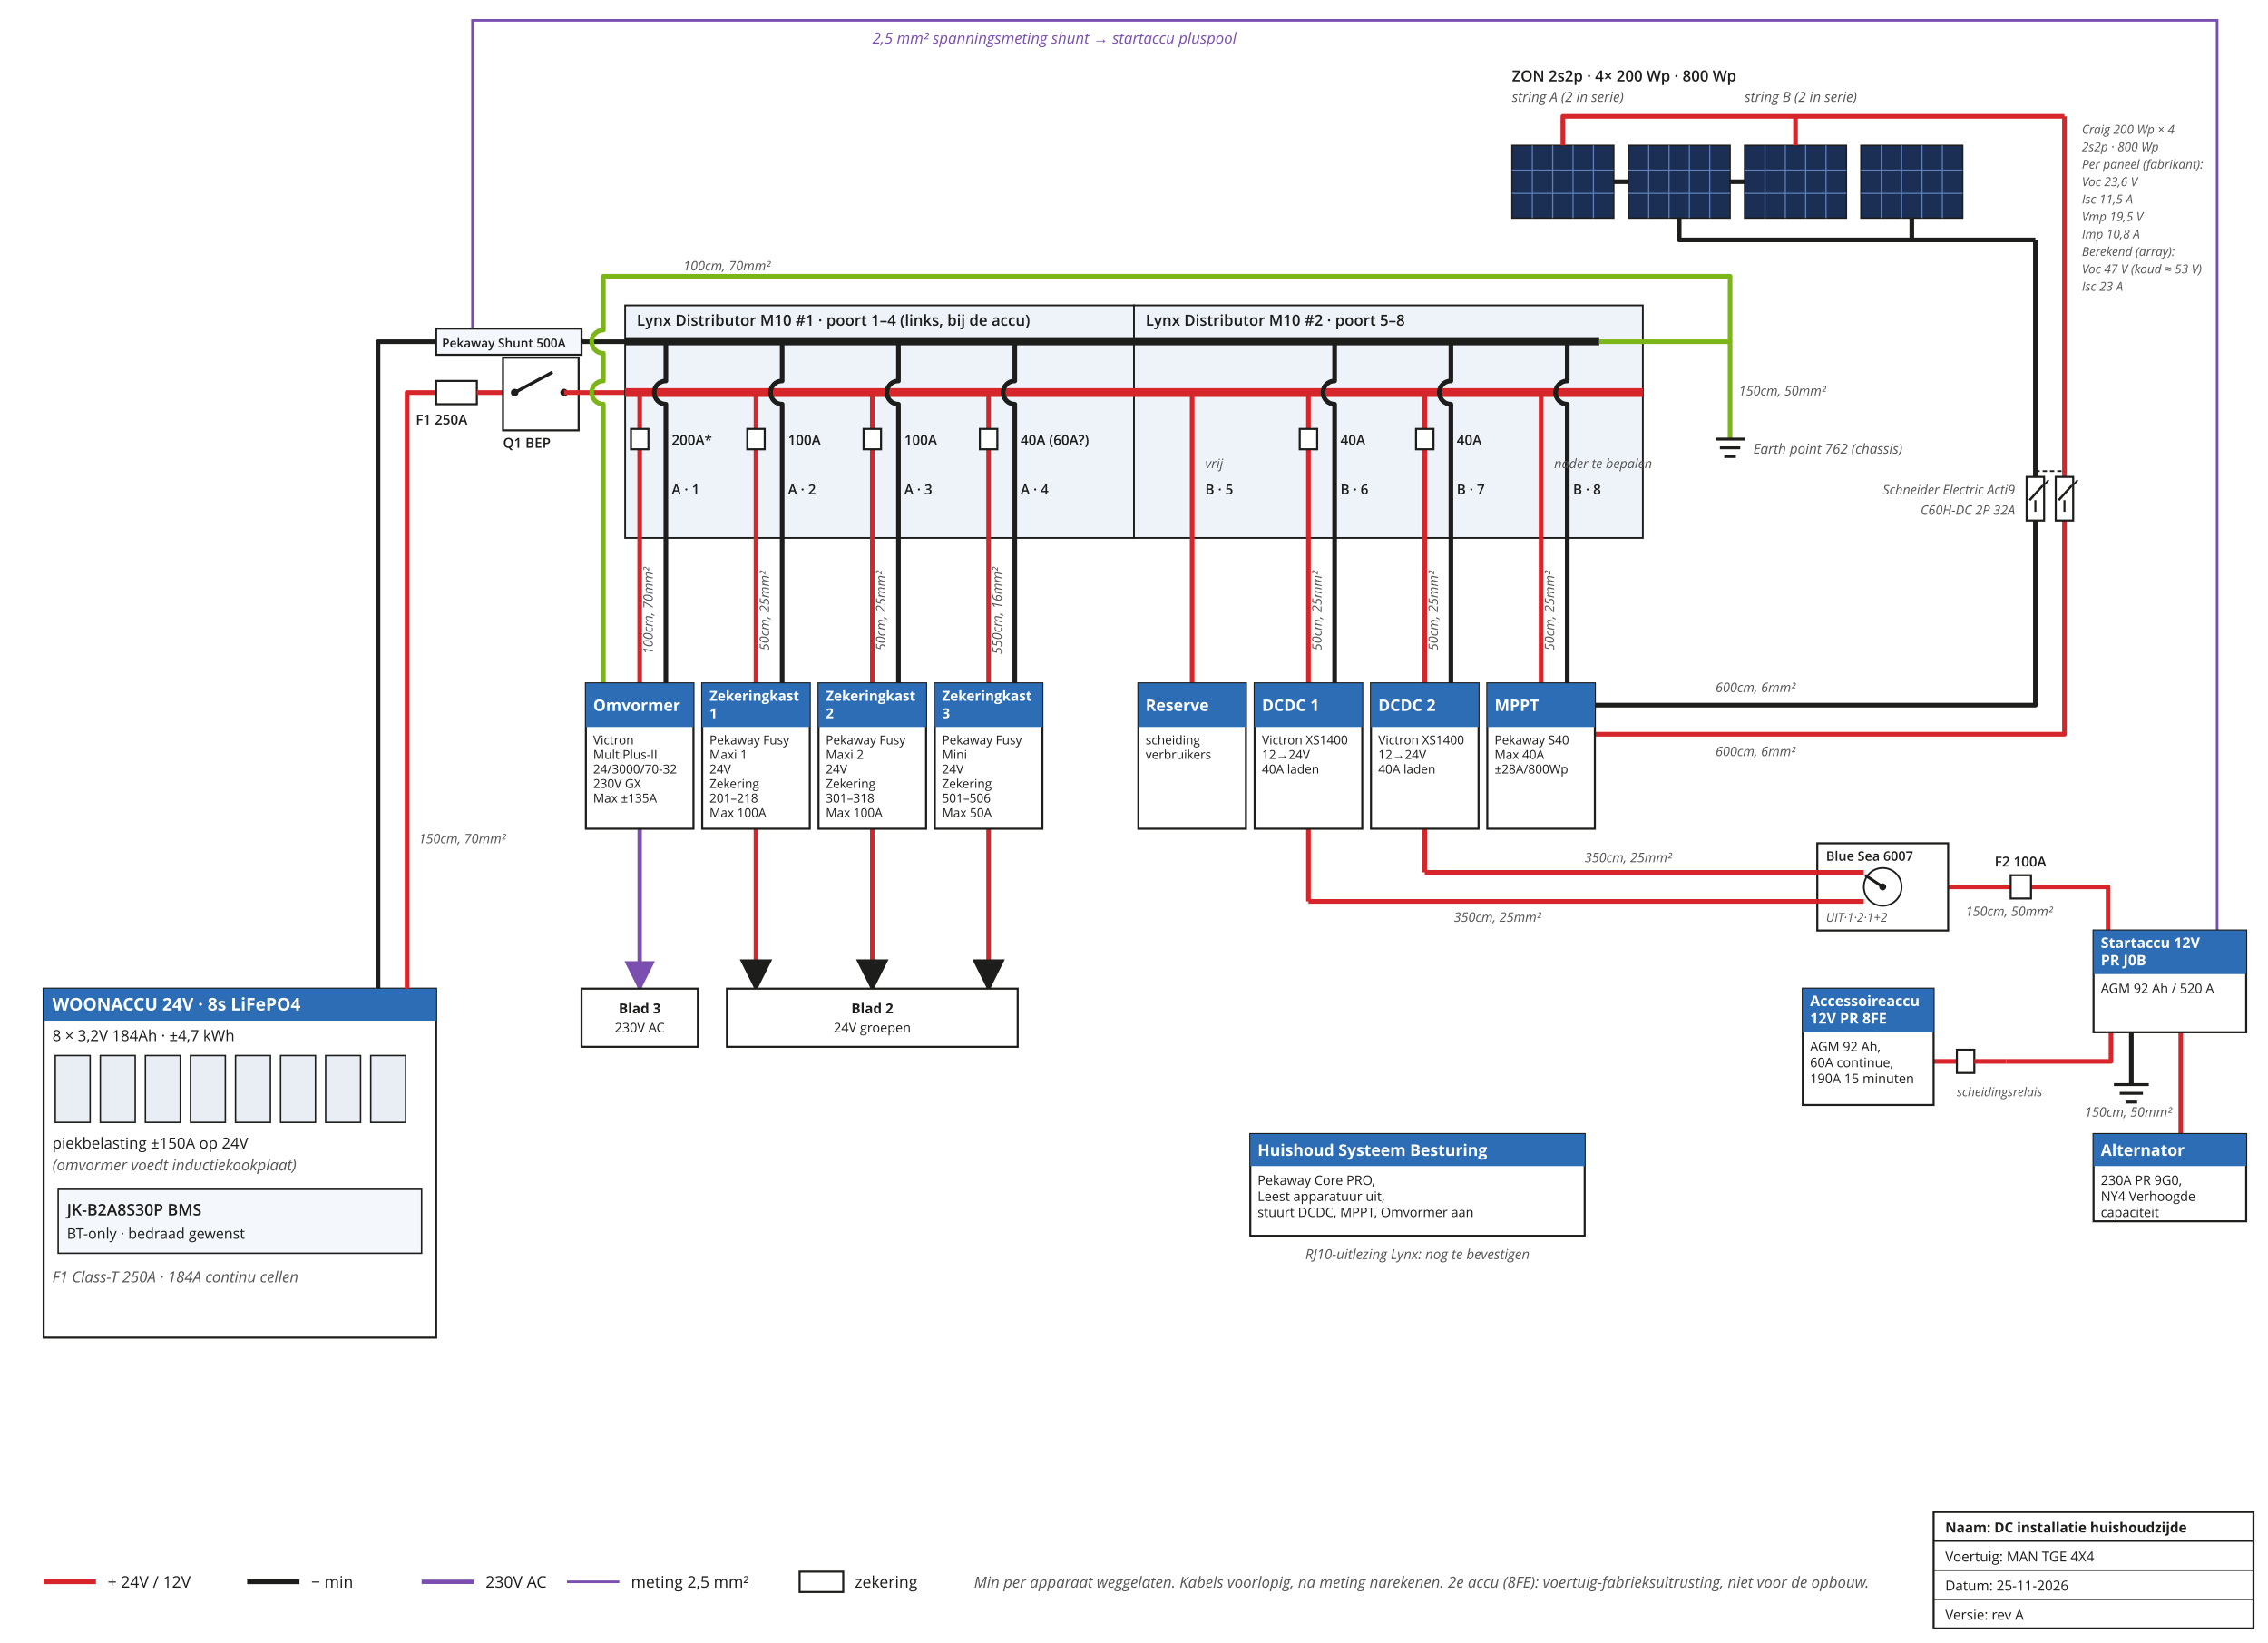
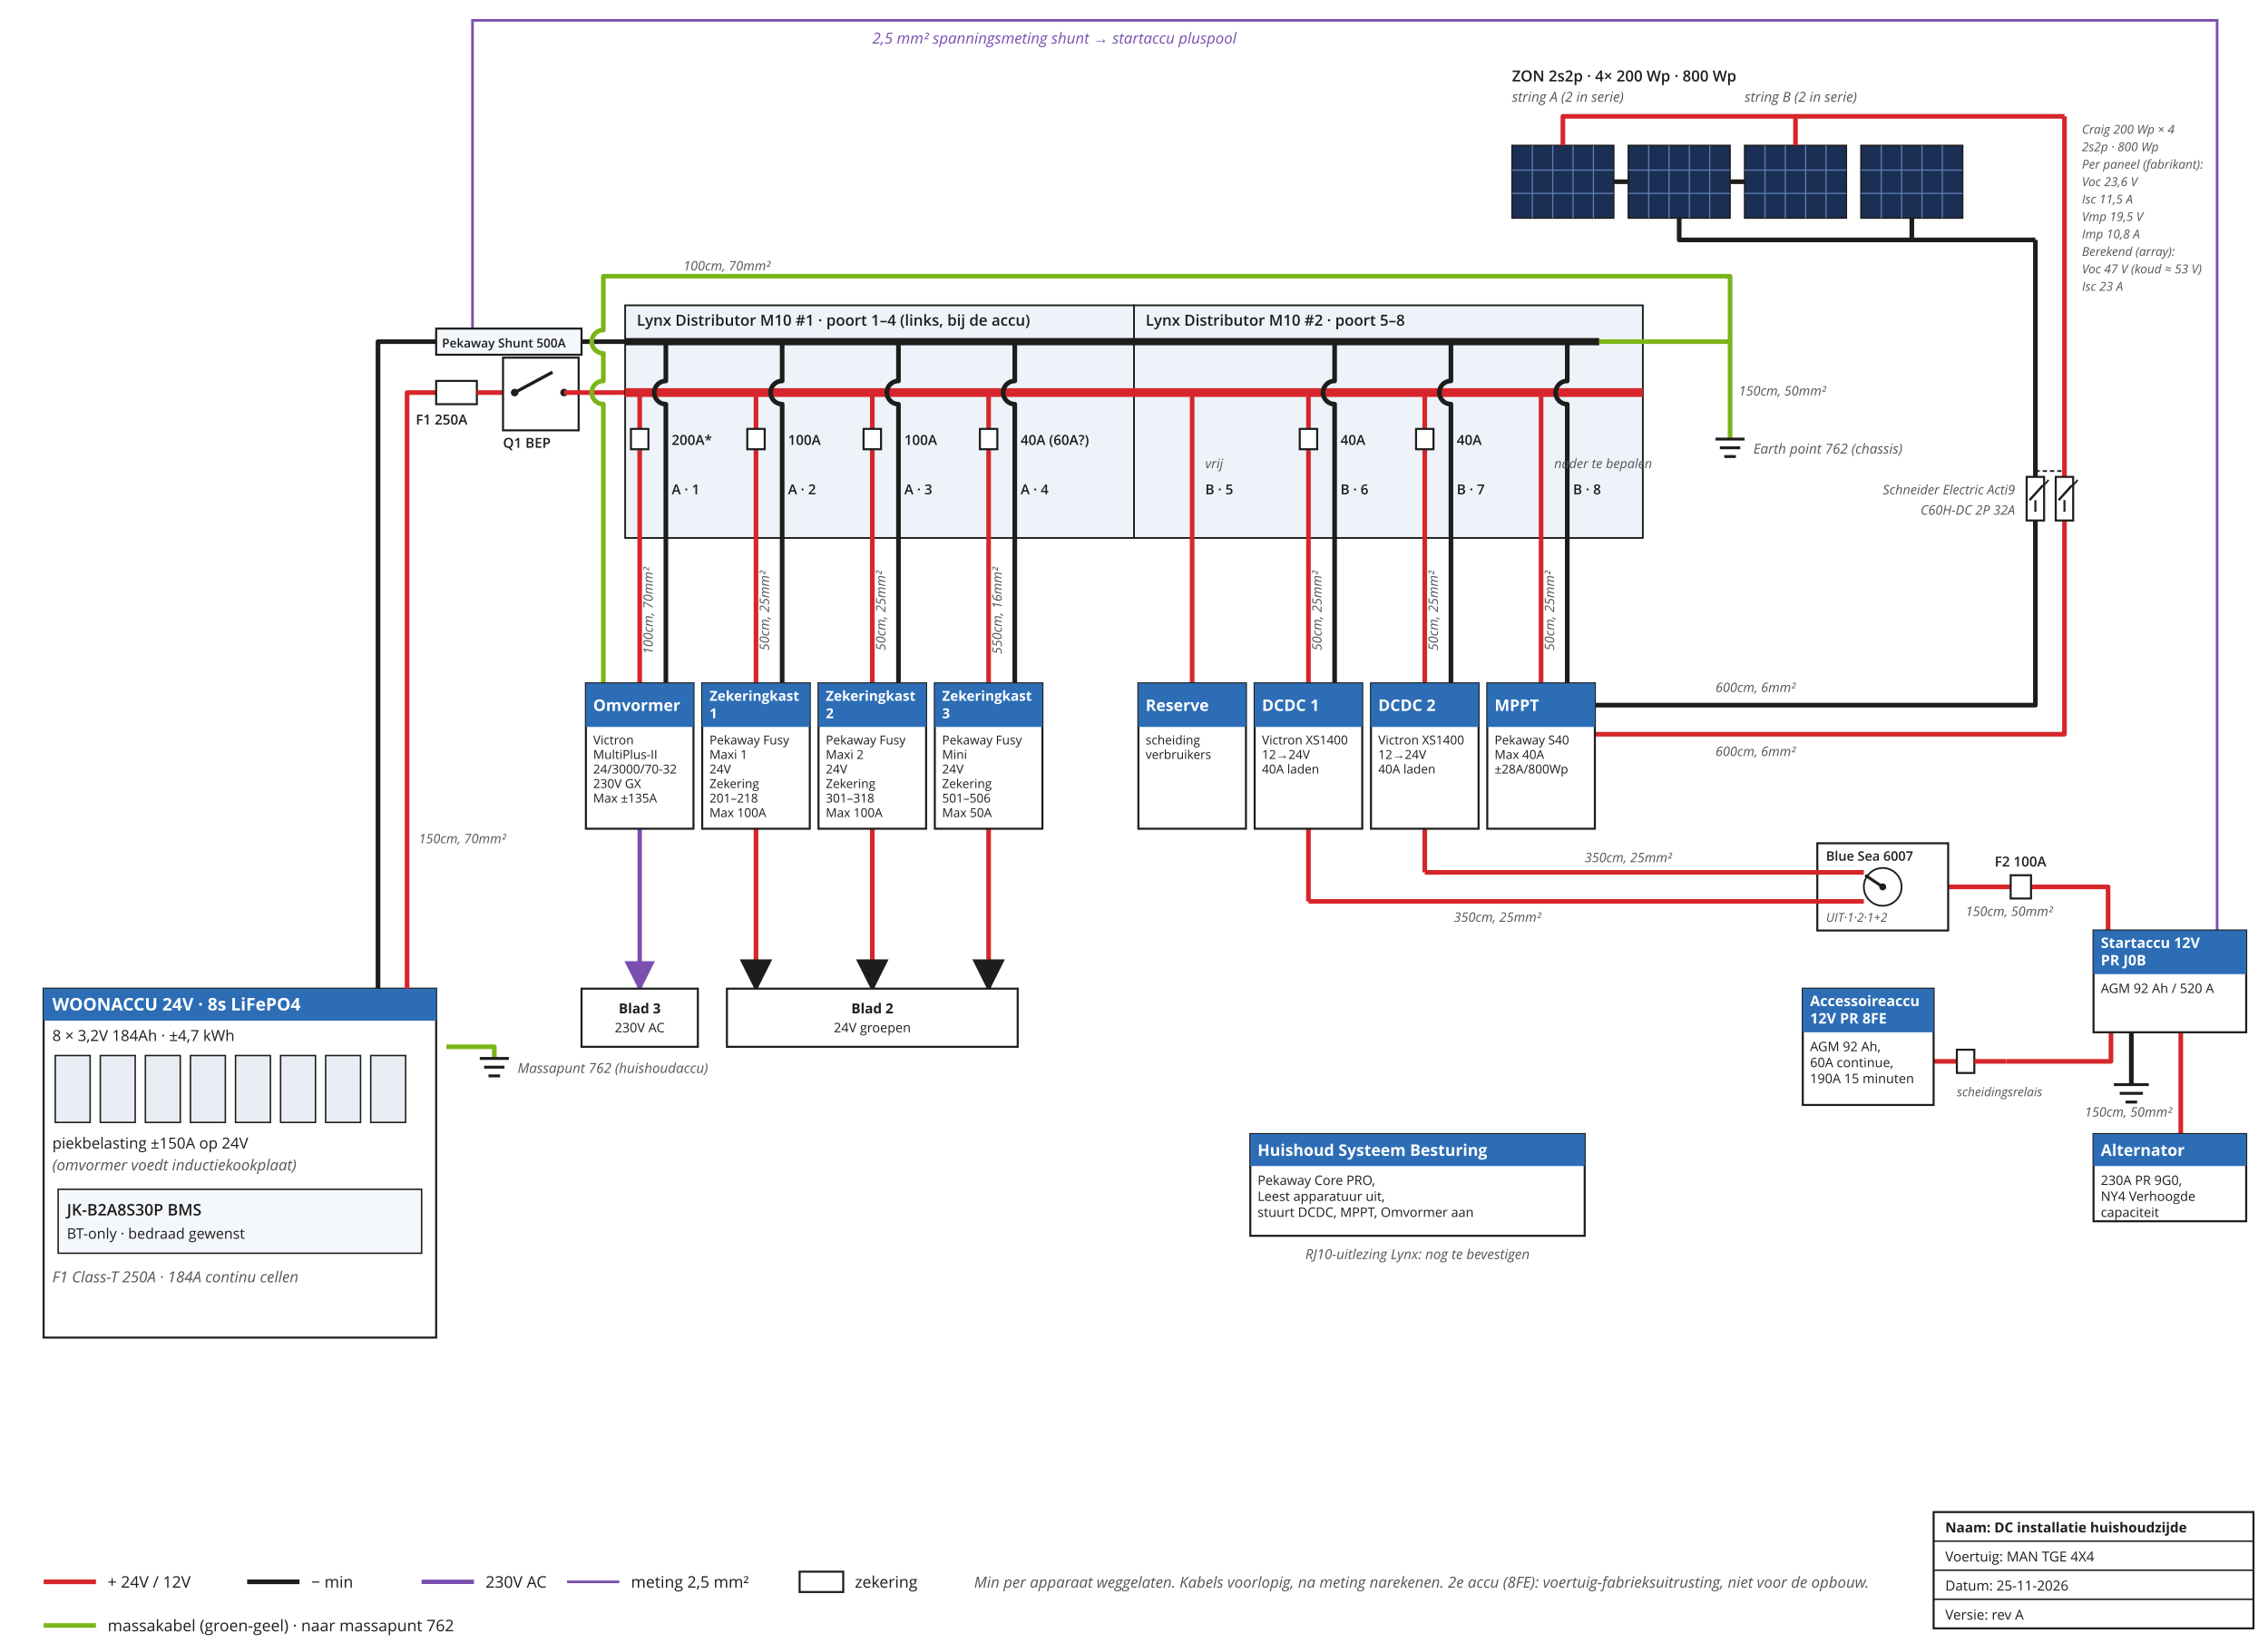
<svg xmlns="http://www.w3.org/2000/svg" viewBox="0 0 1560 1130" role="img" aria-label="Blad 1 energie en laden: woonaccu links onder, Lynx A en B midden met poorten 1 tot 8, zon 2s2p rechtsboven, 12V voertuigdelen rechts.">
  <rect width="100%" height="100%" fill="#fff" />
  <defs>
    <style>.p{stroke:#d7262b;stroke-width:3.2;fill:none;stroke-linejoin:round}
.n{stroke:#1d1d1b;stroke-width:3.2;fill:none;stroke-linejoin:round}
.ac{stroke:#7a4fb0;stroke-width:3;fill:none}
.box{fill:#fff;stroke:#1d1d1b;stroke-width:1.4}
.hd{fill:#2c6db5}
.ht{fill:#fff;font:700 12px 'Open Sans',Arial,sans-serif}
.bt{fill:#1d1d1b;font:400 11px 'Open Sans',Arial,sans-serif}
.lb{fill:#1d1d1b;font:600 11px 'Open Sans',Arial,sans-serif}
.cb{fill:#555;font:italic 400 10.5px 'Open Sans',Arial,sans-serif}
.fz{fill:#fff;stroke:#1d1d1b;stroke-width:1.4}
.fr{fill:#eef3fa;stroke:#1d1d1b;stroke-width:1.2}
.pv{fill:#1b2f55;stroke:#1d1d1b}
</style>
    <marker id="ar" viewBox="0 0 10 10" refX="9" refY="5" markerWidth="7" markerHeight="7" orient="auto-start-reverse">
      <path d="M0 0L10 5L0 10z" fill="#1d1d1b" />
    </marker>
    <marker id="arp" viewBox="0 0 10 10" refX="9" refY="5" markerWidth="7" markerHeight="7" orient="auto-start-reverse">
      <path d="M0 0L10 5L0 10z" fill="#7a4fb0" />
    </marker>
    <g id="pvp">
      <rect width="70" height="50" class="pv" />
      <path d="M0 17H70M0 33H70M14 0V50M28 0V50M42 0V50M56 0V50" stroke="#5f7fb8" stroke-width=".8" />
    </g>
  </defs>
  <g transform="translate(0,40)">
    <use href="#pvp" x="1040" y="60" />
    <use href="#pvp" x="1120" y="60" />
    <use href="#pvp" x="1200" y="60" />
    <use href="#pvp" x="1280" y="60" />
    <path d="M1110 85H1120" class="n" />
    <path d="M1190 85H1200" class="n" />
    <path d="M1075 60V40H1420" class="p" />
    <path d="M1155 110V125H1400" class="n" />
    <path d="M1235 60V40" class="p" />
    <path d="M1315 110V125" class="n" />
    <text x="1432" y="52" class="cb" style="font-size:8.5px">Craig 200 Wp × 4</text>
    <text x="1432" y="64" class="cb" style="font-size:8.5px">2s2p · 800 Wp</text>
    <text x="1432" y="76" class="cb" style="font-size:8.5px">Per paneel (fabrikant):</text>
    <text x="1432" y="88" class="cb" style="font-size:8.5px">Voc 23,6 V</text>
    <text x="1432" y="100" class="cb" style="font-size:8.5px">Isc 11,5 A</text>
    <text x="1432" y="112" class="cb" style="font-size:8.5px">Vmp 19,5 V</text>
    <text x="1432" y="124" class="cb" style="font-size:8.5px">Imp 10,8 A</text>
    <text x="1432" y="136" class="cb" style="font-size:8.5px">Berekend (array):</text>
    <text x="1432" y="148" class="cb" style="font-size:8.5px">Voc 47 V (koud ≈ 53 V)</text>
    <text x="1432" y="160" class="cb" style="font-size:8.5px">Isc 23 A</text>
    <text x="1040" y="30" class="cb" style="font-size:9.5px">string A (2 in serie)</text>
    <text x="1200" y="30" class="cb" style="font-size:9.5px">string B (2 in serie)</text>
    <text x="1040" y="16" class="lb" style="font-size:10.5px">ZON 2s2p · 4× 200 Wp · 800 Wp</text>
    <path d="M1420 40V465H1097" class="p" />
    <text x="1180" y="480" class="cb" style="font-size:9px">600cm, 6mm²</text>
    <path d="M1400 125V445H1097" class="n" />
    <text x="1180" y="436" class="cb" style="font-size:9px">600cm, 6mm²</text>
    <path d="M1400 284H1420" stroke="#1d1d1b" stroke-width="1.2" stroke-dasharray="3 2" />
    <rect x="1394" y="288" width="12" height="30" fill="#fff" stroke="#1d1d1b" stroke-width="1.4" />
    <path d="M1400 312V304" stroke="#1d1d1b" stroke-width="1.4" />
    <path d="M1396 304L1405 294" stroke="#1d1d1b" stroke-width="1.6" />
    <path d="M1405 294Q1408 292 1409 290" stroke="#1d1d1b" stroke-width="1.2" fill="none" />
    <rect x="1414" y="288" width="12" height="30" fill="#fff" stroke="#1d1d1b" stroke-width="1.4" />
    <path d="M1420 312V304" stroke="#1d1d1b" stroke-width="1.4" />
    <path d="M1416 304L1425 294" stroke="#1d1d1b" stroke-width="1.6" />
    <path d="M1425 294Q1428 292 1429 290" stroke="#1d1d1b" stroke-width="1.2" fill="none" />
    <text x="1386" y="300" class="cb" style="font-size:9px" text-anchor="end">Schneider Electric Acti9</text>
    <text x="1386" y="314" class="cb" style="font-size:9px" text-anchor="end">C60H-DC 2P 32A</text>
    <path d="M325 187V-26H1525V600" stroke="#7a4fb0" stroke-width="1.8" fill="none" />
    <text x="600" y="-10" class="cb" style="fill:#7a4fb0">2,5 mm² spanningsmeting shunt → startaccu pluspool</text>
    <rect x="30" y="640" width="270" height="240" class="box" />
    <rect x="30" y="640" width="270" height="22" class="hd" />
    <text x="36" y="655" class="ht">WOONACCU 24V · 8s LiFePO4</text>
    <text x="36" y="676" class="bt" style="font-size:10.5px">8 × 3,2V 184Ah · ±4,7 kWh</text>
    <rect x="38" y="686" width="24" height="46" fill="#e9eef5" stroke="#1d1d1b" />
    <rect x="69" y="686" width="24" height="46" fill="#e9eef5" stroke="#1d1d1b" />
    <rect x="100" y="686" width="24" height="46" fill="#e9eef5" stroke="#1d1d1b" />
    <rect x="131" y="686" width="24" height="46" fill="#e9eef5" stroke="#1d1d1b" />
    <rect x="162" y="686" width="24" height="46" fill="#e9eef5" stroke="#1d1d1b" />
    <rect x="193" y="686" width="24" height="46" fill="#e9eef5" stroke="#1d1d1b" />
    <rect x="224" y="686" width="24" height="46" fill="#e9eef5" stroke="#1d1d1b" />
    <rect x="255" y="686" width="24" height="46" fill="#e9eef5" stroke="#1d1d1b" />
    <text x="36" y="750" class="bt" style="font-size:10.5px">piekbelasting ±150A op 24V</text>
    <text x="36" y="765" class="cb">(omvormer voedt inductiekookplaat)</text>
    <rect x="40" y="778" width="250" height="44" fill="#f4f7fb" stroke="#1d1d1b" />
    <text x="46" y="796" class="lb">JK-B2A8S30P BMS</text>
    <text x="46" y="812" class="bt" style="font-size:10px">BT-only · bedraad gewenst</text>
    <text x="36" y="842" class="cb">F1 Class-T 250A · 184A continu cellen</text>
    <path d="M260 640V195H300" class="n" />
    <path d="M280 640V230H300" class="p" />
    <text x="288" y="540" class="cb" style="font-size:9px">150cm, 70mm²</text>
    <path d="M400 195H430" class="n" />
    <rect x="300" y="186" width="100" height="18" class="box" style="fill:#f4f7fb" />
    <text x="304" y="199" class="lb" style="font-size:8.5px">Pekaway Shunt 500A</text>
    <rect x="300" y="222" width="28" height="16" class="fz" />
    <text x="286" y="252" class="lb" style="font-size:9.5px">F1 250A</text>
    <path d="M328 230H346" class="p" />
    <rect x="346" y="206" width="52" height="50" fill="none" stroke="#1d1d1b" stroke-width="1.4" />
    <circle cx="354" cy="230" r="2.6" fill="#1d1d1b" />
    <circle cx="388" cy="230" r="2.6" fill="#1d1d1b" />
    <path d="M354 230L380 216" stroke="#1d1d1b" stroke-width="2.2" />
    <path d="M388 230H430" class="p" />
    <text x="346" y="268" class="lb" style="font-size:9.5px">Q1 BEP</text>
    <rect x="430" y="170" width="350" height="160" class="fr" />
    <text x="438" y="184" class="lb" style="font-size:10.5px">Lynx Distributor M10 #1 · poort 1–4 (links, bij de accu)</text>
    <rect x="780" y="170" width="350" height="160" class="fr" />
    <text x="788" y="184" class="lb" style="font-size:10.5px">Lynx Distributor M10 #2 · poort 5–8</text>
    <path d="M430 195H1100" class="n" style="stroke-width:5" />
    <path d="M430 230H1130" class="p" style="stroke-width:6" />
    <path d="M1100 195H1190V262" style="stroke:#7CB518;stroke-width:3.2;fill:none;stroke-linejoin:round" />
    <text x="1196" y="232" class="cb" style="font-size:9px">150cm, 50mm²</text>
    <path d="M1180 262H1200M1183 268H1197M1186 274H1194" stroke="#1d1d1b" stroke-width="2" />
    <text x="1206" y="272" class="cb" style="font-size:9.5px">Earth point 762 (chassis)</text>
+     <path d="M307 680H340V688" style="stroke:#7CB518;stroke-width:3.2;fill:none;stroke-linejoin:round" />
+     <path d="M330 688H350M333 694H347M336 700H344" stroke="#1d1d1b" stroke-width="2" />
+     <text x="356" y="698" class="cb" style="font-size:9.5px">Massapunt 762 (huishoudaccu)</text>
    <path d="M458 430V238a8 8 0 0 1 0-16V195" class="n" />
    <path d="M538 430V238a8 8 0 0 1 0-16V195" class="n" />
    <path d="M618 430V238a8 8 0 0 1 0-16V195" class="n" />
    <path d="M698 430V238a8 8 0 0 1 0-16V195" class="n" />
    <path d="M918 430V238a8 8 0 0 1 0-16V195" class="n" />
    <path d="M998 430V238a8 8 0 0 1 0-16V195" class="n" />
    <path d="M1078 430V238a8 8 0 0 1 0-16V195" class="n" />
    <path d="M415 430V238a8 8 0 0 1 0-16V203a8 8 0 0 1 0-16V150H1190V195" style="stroke:#7CB518;stroke-width:3.2;fill:none;stroke-linejoin:round" />
    <text x="470" y="146" class="cb" style="font-size:9px">100cm, 70mm²</text>
    <path d="M440 230V330" class="p" />
    <rect x="434" y="255" width="12" height="14" class="fz" />
    <text x="462" y="266" class="lb" style="font-size:9.5px">200A*</text>
    <text x="462" y="300" class="lb" style="font-size:9.5px">A · 1</text>
    <path d="M440 330V430" class="p" />
    <path d="M520 230V330" class="p" />
    <rect x="514" y="255" width="12" height="14" class="fz" />
    <text x="542" y="266" class="lb" style="font-size:9.5px">100A</text>
    <text x="542" y="300" class="lb" style="font-size:9.5px">A · 2</text>
    <path d="M520 330V430" class="p" />
    <path d="M600 230V330" class="p" />
    <rect x="594" y="255" width="12" height="14" class="fz" />
    <text x="622" y="266" class="lb" style="font-size:9.5px">100A</text>
    <text x="622" y="300" class="lb" style="font-size:9.5px">A · 3</text>
    <path d="M600 330V430" class="p" />
    <path d="M680 230V330" class="p" />
    <rect x="674" y="255" width="12" height="14" class="fz" />
    <text x="702" y="266" class="lb" style="font-size:9.5px">40A (60A?)</text>
    <text x="702" y="300" class="lb" style="font-size:9.5px">A · 4</text>
    <path d="M680 330V430" class="p" />
    <path d="M820 230V330" class="p" />
    <text x="829" y="282" class="cb" style="font-size:9px">vrij</text>
    <text x="829" y="300" class="lb" style="font-size:9.5px">B · 5</text>
    <path d="M820 330V430" class="p" />
    <path d="M900 230V330" class="p" />
    <rect x="894" y="255" width="12" height="14" class="fz" />
    <text x="922" y="266" class="lb" style="font-size:9.5px">40A</text>
    <text x="922" y="300" class="lb" style="font-size:9.5px">B · 6</text>
    <path d="M900 330V430" class="p" />
    <path d="M980 230V330" class="p" />
    <rect x="974" y="255" width="12" height="14" class="fz" />
    <text x="1002" y="266" class="lb" style="font-size:9.5px">40A</text>
    <text x="1002" y="300" class="lb" style="font-size:9.5px">B · 7</text>
    <path d="M980 330V430" class="p" />
    <path d="M1060 230V330" class="p" />
    <text x="1069" y="282" class="cb" style="font-size:9px">nader te bepalen</text>
    <text x="1082" y="300" class="lb" style="font-size:9.5px">B · 8</text>
    <path d="M1060 330V430" class="p" />
    <path d="M440 530V640" class="ac" marker-end="url(#arp)" />
    <path d="M520 530V640" class="p" marker-end="url(#ar)" />
    <path d="M600 530V640" class="p" marker-end="url(#ar)" />
    <path d="M680 530V640" class="p" marker-end="url(#ar)" />
    <path d="M1450 600V570H1340" class="p" />
    <rect x="1383" y="562" width="14" height="16" class="fz" />
    <text x="1372" y="556" class="lb" style="font-size:9.5px">F2 100A</text>
    <text x="1352" y="590" class="cb" style="font-size:9px">150cm, 50mm²</text>
    <rect x="1250" y="540" width="90" height="60" class="box" />
    <circle cx="1295" cy="570" r="13" fill="#fff" stroke="#1d1d1b" stroke-width="1.2" />
    <circle cx="1295" cy="570" r="2.4" fill="#1d1d1b" />
    <path d="M1295 570L1283 562" stroke="#1d1d1b" stroke-width="2" />
    <text x="1256" y="552" class="lb" style="font-size:9px">Blue Sea 6007</text>
    <text x="1256" y="594" class="cb" style="font-size:8.5px">UIT·1·2·1+2</text>
    <path d="M1250 560H1282" class="p" />
    <path d="M1250 580H1282" class="p" />
    <path d="M980 560V530" class="p" />
    <path d="M980 560H1250" class="p" />
    <path d="M900 580V530" class="p" />
    <path d="M900 580H1250" class="p" />
    <text x="1090" y="553" class="cb" style="font-size:9px">350cm, 25mm²</text>
    <text x="1000" y="594" class="cb" style="font-size:9px">350cm, 25mm²</text>
    <path d="M1330 690H1346" class="p" />
    <rect x="1346" y="682" width="12" height="16" class="fz" />
    <path d="M1358 690H1380" class="p" />
    <text x="1346" y="714" class="cb" style="font-size:8.5px">scheidingsrelais</text>
    <path d="M1380 690H1452V670" class="p" />
    <path d="M1466 670V706" class="n" />
    <path d="M1454 706H1478M1458 712H1474M1462 718H1470" stroke="#1d1d1b" stroke-width="2" />
    <path d="M1500 740V670" class="p" />
    <text x="1494" y="728" text-anchor="end" class="cb" style="font-size:9px">150cm, 50mm²</text>
    <text x="975" y="826" class="cb" text-anchor="middle" style="font-size:9.5px">RJ10-uitlezing Lynx: nog te bevestigen</text>
    <g transform="translate(30,1040)">
      <path d="M0 8H36" class="p" />
      <text x="44" y="12" class="bt">+ 24V / 12V</text>
      <path d="M140 8H176" class="n" />
      <text x="184" y="12" class="bt">− min</text>
      <path d="M260 8H296" class="ac" />
      <text x="304" y="12" class="bt">230V AC</text>
      <path d="M360 8H396" stroke="#7a4fb0" stroke-width="1.8" />
      <text x="404" y="12" class="bt">meting 2,5 mm²</text>
      <rect x="520" y="1" width="30" height="14" class="fz" />
      <text x="558" y="12" class="bt">zekering</text>
+       <path d="M0 38H36" style="stroke:#7CB518;stroke-width:3.2;fill:none;stroke-linejoin:round" />
+       <text x="44" y="42" class="bt">massakabel (groen-geel) · naar massapunt 762</text>
      <text x="640" y="12" class="cb">Min per apparaat weggelaten. Kabels voorlopig, na meting narekenen. 2e accu (8FE): voertuig-fabrieksuitrusting, niet voor de opbouw.</text>
    </g>
    <rect x="403" y="430" width="74" height="100" class="box" />
    <rect x="403" y="430" width="74" height="30" class="hd" />
    <text x="408" y="449" class="ht" style="font-size:11px">Omvormer</text>
    <text x="408" y="472" class="bt" style="font-size:8.5px">Victron</text>
    <text x="408" y="482" class="bt" style="font-size:8.5px">MultiPlus-II</text>
    <text x="408" y="492" class="bt" style="font-size:8.5px">24/3000/70-32</text>
    <text x="408" y="502" class="bt" style="font-size:8.5px">230V GX</text>
    <text x="408" y="512" class="bt" style="font-size:8.5px">Max ±135A</text>
    <rect x="483" y="430" width="74" height="100" class="box" />
    <rect x="483" y="430" width="74" height="30" class="hd" />
    <text x="488" y="442" class="ht" style="font-size:9.5px">Zekeringkast</text>
    <text x="488" y="454" class="ht" style="font-size:9.5px">1</text>
    <text x="488" y="472" class="bt" style="font-size:8.5px">Pekaway Fusy</text>
    <text x="488" y="482" class="bt" style="font-size:8.5px">Maxi 1</text>
    <text x="488" y="492" class="bt" style="font-size:8.5px">24V</text>
    <text x="488" y="502" class="bt" style="font-size:8.5px">Zekering</text>
    <text x="488" y="512" class="bt" style="font-size:8.5px">201–218</text>
    <text x="488" y="522" class="bt" style="font-size:8.5px">Max 100A</text>
    <rect x="563" y="430" width="74" height="100" class="box" />
    <rect x="563" y="430" width="74" height="30" class="hd" />
    <text x="568" y="442" class="ht" style="font-size:9.5px">Zekeringkast</text>
    <text x="568" y="454" class="ht" style="font-size:9.5px">2</text>
    <text x="568" y="472" class="bt" style="font-size:8.5px">Pekaway Fusy</text>
    <text x="568" y="482" class="bt" style="font-size:8.5px">Maxi 2</text>
    <text x="568" y="492" class="bt" style="font-size:8.5px">24V</text>
    <text x="568" y="502" class="bt" style="font-size:8.5px">Zekering</text>
    <text x="568" y="512" class="bt" style="font-size:8.5px">301–318</text>
    <text x="568" y="522" class="bt" style="font-size:8.5px">Max 100A</text>
    <rect x="643" y="430" width="74" height="100" class="box" />
    <rect x="643" y="430" width="74" height="30" class="hd" />
    <text x="648" y="442" class="ht" style="font-size:9.5px">Zekeringkast</text>
    <text x="648" y="454" class="ht" style="font-size:9.5px">3</text>
    <text x="648" y="472" class="bt" style="font-size:8.5px">Pekaway Fusy</text>
    <text x="648" y="482" class="bt" style="font-size:8.5px">Mini</text>
    <text x="648" y="492" class="bt" style="font-size:8.5px">24V</text>
    <text x="648" y="502" class="bt" style="font-size:8.5px">Zekering</text>
    <text x="648" y="512" class="bt" style="font-size:8.5px">501–506</text>
    <text x="648" y="522" class="bt" style="font-size:8.5px">Max 50A</text>
    <rect x="783" y="430" width="74" height="100" class="box" />
    <rect x="783" y="430" width="74" height="30" class="hd" />
    <text x="788" y="449" class="ht" style="font-size:11px">Reserve</text>
    <text x="788" y="472" class="bt" style="font-size:8.5px">scheiding</text>
    <text x="788" y="482" class="bt" style="font-size:8.5px">verbruikers</text>
    <rect x="863" y="430" width="74" height="100" class="box" />
    <rect x="863" y="430" width="74" height="30" class="hd" />
    <text x="868" y="449" class="ht" style="font-size:11px">DCDC 1</text>
    <text x="868" y="472" class="bt" style="font-size:8.5px">Victron XS1400</text>
    <text x="868" y="482" class="bt" style="font-size:8.5px">12→24V</text>
    <text x="868" y="492" class="bt" style="font-size:8.5px">40A laden</text>
    <rect x="943" y="430" width="74" height="100" class="box" />
    <rect x="943" y="430" width="74" height="30" class="hd" />
    <text x="948" y="449" class="ht" style="font-size:11px">DCDC 2</text>
    <text x="948" y="472" class="bt" style="font-size:8.5px">Victron XS1400</text>
    <text x="948" y="482" class="bt" style="font-size:8.5px">12→24V</text>
    <text x="948" y="492" class="bt" style="font-size:8.5px">40A laden</text>
    <rect x="1023" y="430" width="74" height="100" class="box" />
    <rect x="1023" y="430" width="74" height="30" class="hd" />
    <text x="1028" y="449" class="ht" style="font-size:11px">MPPT</text>
    <text x="1028" y="472" class="bt" style="font-size:8.5px">Pekaway S40</text>
    <text x="1028" y="482" class="bt" style="font-size:8.5px">Max 40A</text>
    <text x="1028" y="492" class="bt" style="font-size:8.5px">±28A/800Wp</text>
    <text transform="translate(449,380) rotate(-90)" text-anchor="middle" class="cb" style="font-size:9px">100cm, 70mm²</text>
    <text transform="translate(529,380) rotate(-90)" text-anchor="middle" class="cb" style="font-size:9px">50cm, 25mm²</text>
    <text transform="translate(609,380) rotate(-90)" text-anchor="middle" class="cb" style="font-size:9px">50cm, 25mm²</text>
    <text transform="translate(689,380) rotate(-90)" text-anchor="middle" class="cb" style="font-size:9px">550cm, 16mm²</text>
    <text transform="translate(909,380) rotate(-90)" text-anchor="middle" class="cb" style="font-size:9px">50cm, 25mm²</text>
    <text transform="translate(989,380) rotate(-90)" text-anchor="middle" class="cb" style="font-size:9px">50cm, 25mm²</text>
    <text transform="translate(1069,380) rotate(-90)" text-anchor="middle" class="cb" style="font-size:9px">50cm, 25mm²</text>
    <rect x="400" y="640" width="80" height="40" class="box" />
    <text x="440" y="657" text-anchor="middle" class="ht" style="font-size:9.5px;fill:#1d1d1b">Blad 3</text>
    <text x="440" y="670" text-anchor="middle" class="bt" style="font-size:9px">230V AC</text>
    <rect x="500" y="640" width="200" height="40" class="box" />
    <text x="600" y="657" text-anchor="middle" class="ht" style="font-size:9.5px;fill:#1d1d1b">Blad 2</text>
    <text x="600" y="670" text-anchor="middle" class="bt" style="font-size:9px">24V groepen</text>
    <rect x="1440" y="600" width="105" height="70" class="box" />
    <rect x="1440" y="600" width="105" height="30" class="hd" />
    <text x="1445" y="612" class="ht" style="font-size:10px">Startaccu 12V</text>
    <text x="1445" y="624" class="ht" style="font-size:10px">PR J0B</text>
    <text x="1445" y="643" class="bt" style="font-size:9px">AGM 92 Ah / 520 A</text>
    <rect x="1240" y="640" width="90" height="80" class="box" />
    <rect x="1240" y="640" width="90" height="30" class="hd" />
    <text x="1245" y="652" class="ht" style="font-size:10px">Accessoireaccu</text>
    <text x="1245" y="664" class="ht" style="font-size:10px">12V PR 8FE</text>
    <text x="1245" y="683" class="bt" style="font-size:9px">AGM 92 Ah,</text>
    <text x="1245" y="694" class="bt" style="font-size:9px">60A continue,</text>
    <text x="1245" y="705" class="bt" style="font-size:9px">190A 15 minuten</text>
    <rect x="1440" y="740" width="105" height="60" class="box" />
    <rect x="1440" y="740" width="105" height="22" class="hd" />
    <text x="1445" y="755" class="ht" style="font-size:11px">Alternator</text>
    <text x="1445" y="775" class="bt" style="font-size:9px">230A PR 9G0,</text>
    <text x="1445" y="786" class="bt" style="font-size:9px">NY4 Verhoogde</text>
    <text x="1445" y="797" class="bt" style="font-size:9px">capaciteit</text>
    <rect x="860" y="740" width="230" height="70" class="box" />
    <rect x="860" y="740" width="230" height="22" class="hd" />
    <text x="865" y="755" class="ht" style="font-size:11px">Huishoud Systeem Besturing</text>
    <text x="865" y="775" class="bt" style="font-size:9px">Pekaway Core PRO,</text>
    <text x="865" y="786" class="bt" style="font-size:9px">Leest apparatuur uit,</text>
    <text x="865" y="797" class="bt" style="font-size:9px">stuurt DCDC, MPPT, Omvormer aan</text>
  </g>
  <g font-family="Open Sans,Arial,sans-serif">
    <rect x="1330" y="1040" width="220" height="80" fill="#fff" stroke="#1d1d1b" stroke-width="1.4" />
    <path d="M1330 1060H1550M1330 1080H1550M1330 1100H1550" stroke="#1d1d1b" stroke-width="1" />
    <text x="1338" y="1054" font-size="9.5" font-weight="700" fill="#1d1d1b">Naam: DC installatie huishoudzijde</text>
    <text x="1338" y="1074" font-size="9.5" fill="#1d1d1b">Voertuig: MAN TGE 4X4</text>
    <text x="1338" y="1094" font-size="9.5" fill="#1d1d1b">Datum: 25-11-2026</text>
    <text x="1338" y="1114" font-size="9.5" fill="#1d1d1b">Versie: rev A</text>
  </g>
</svg>
